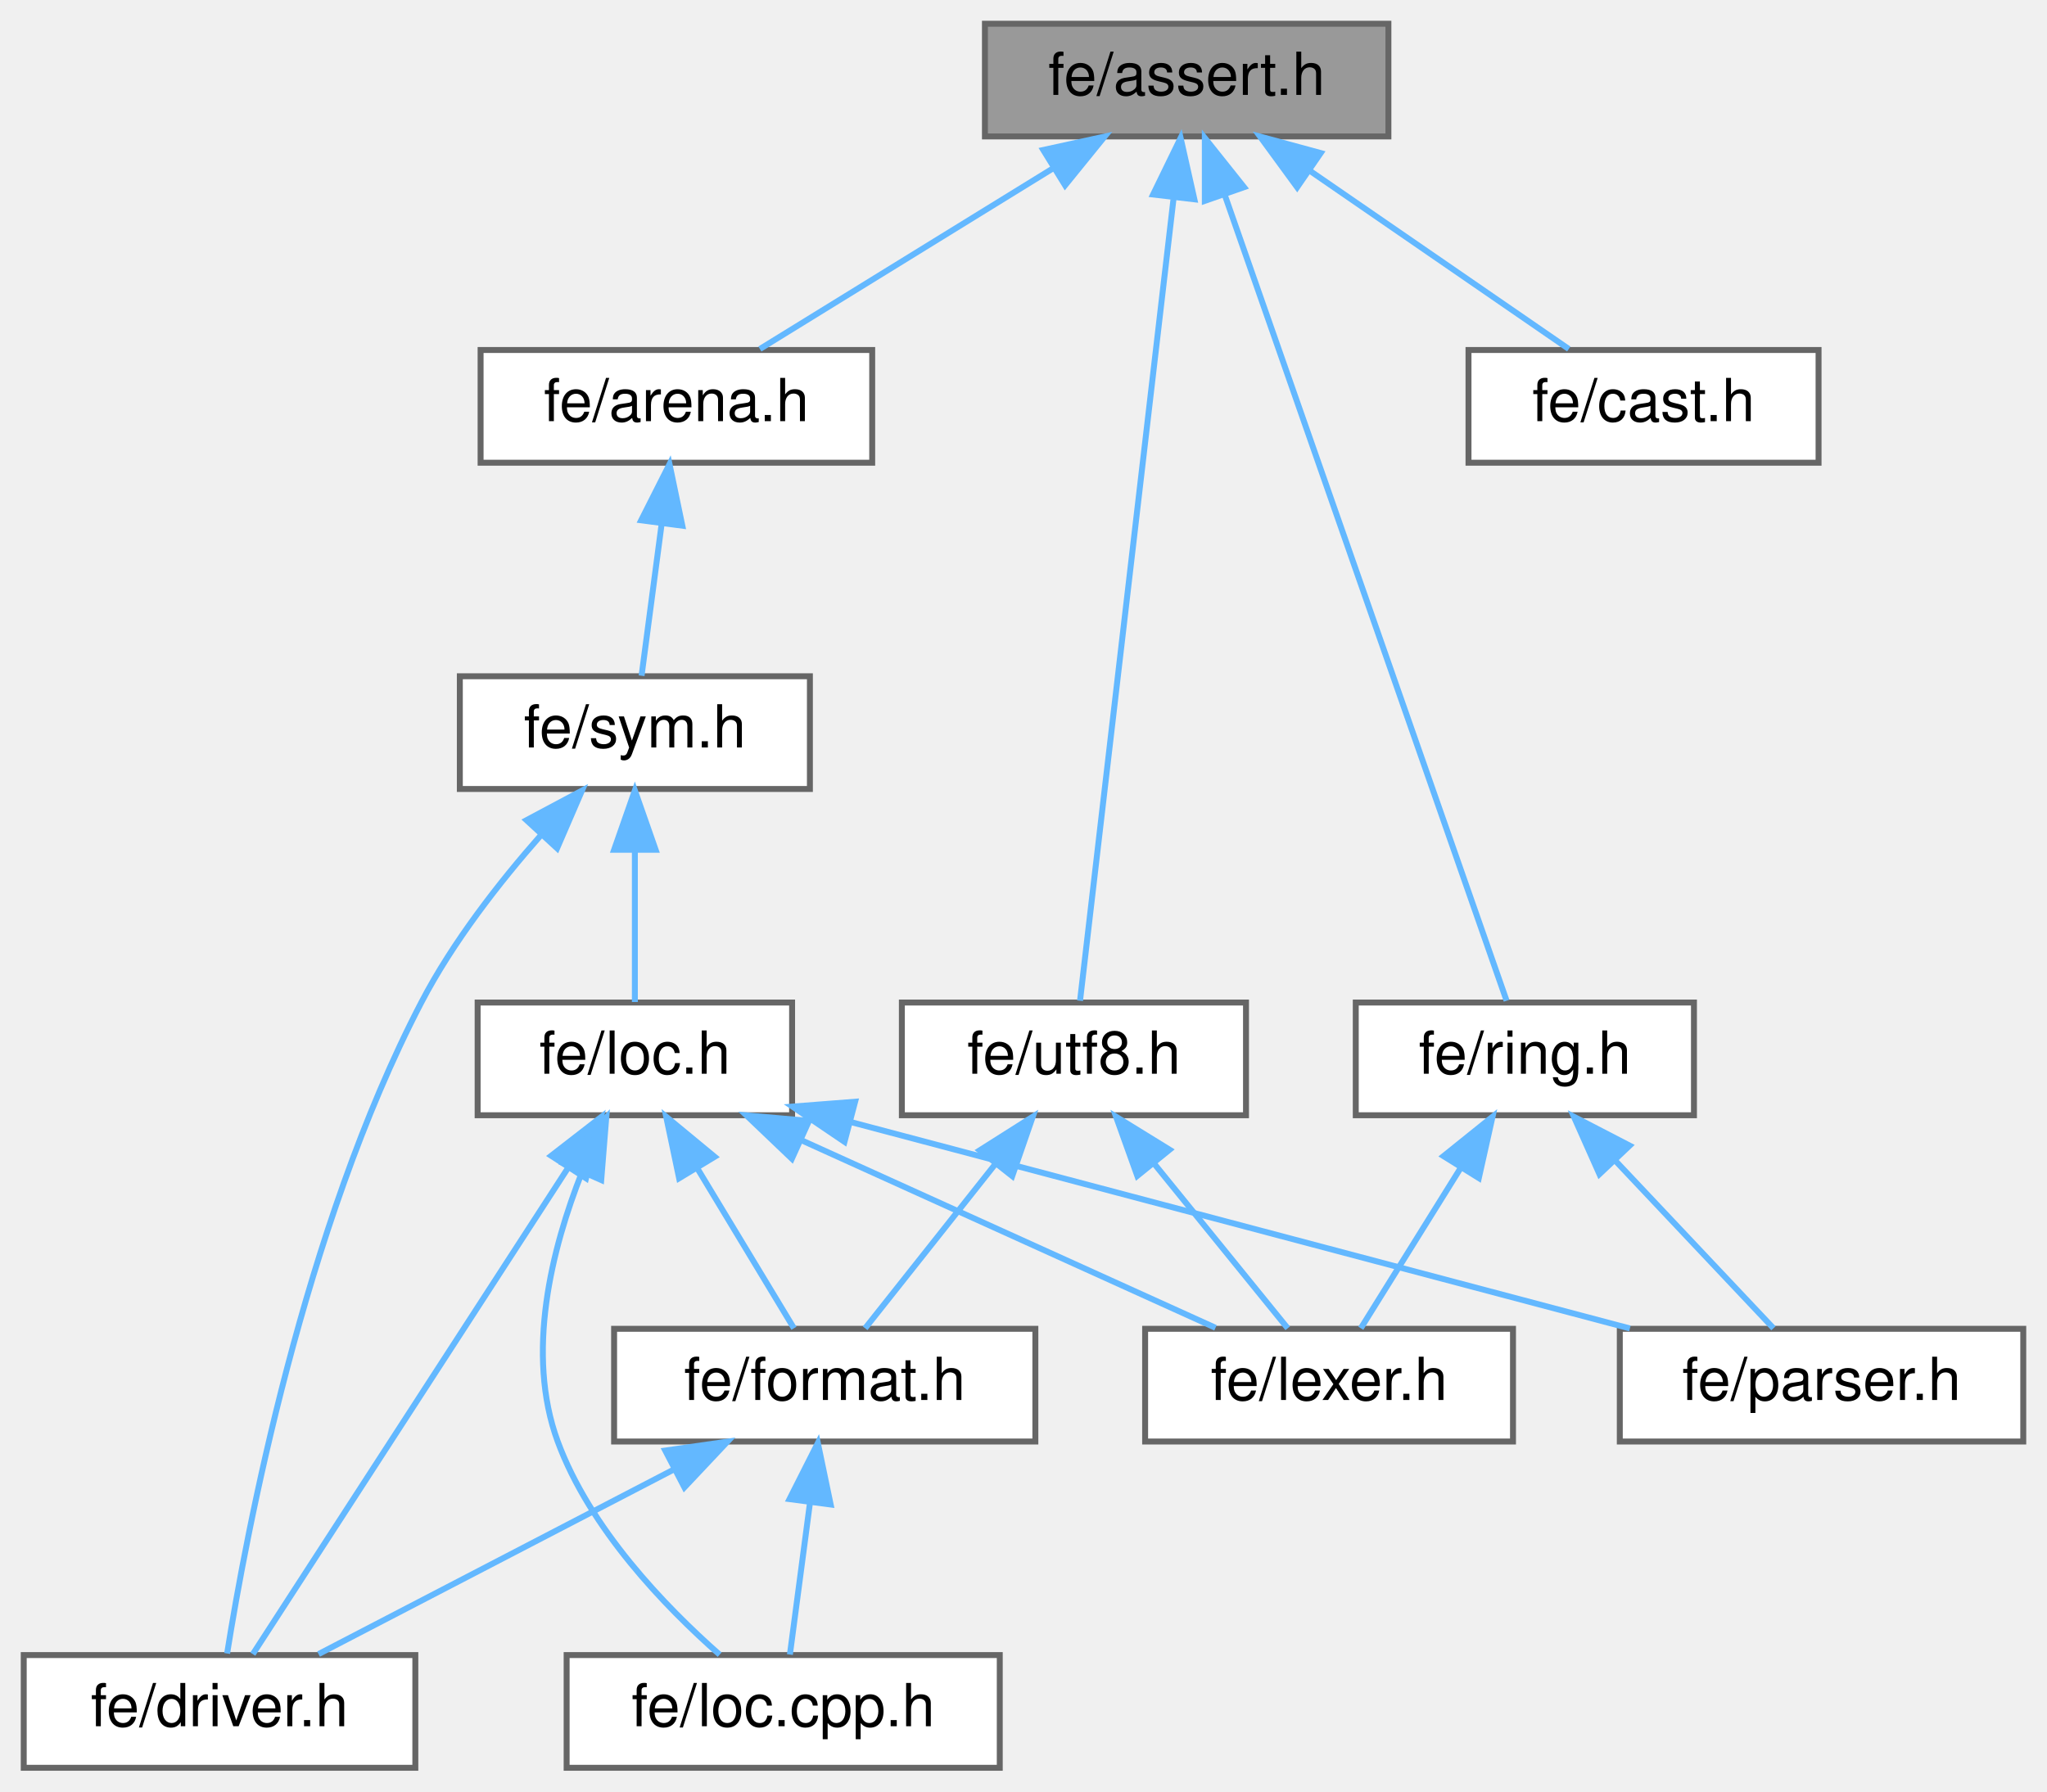
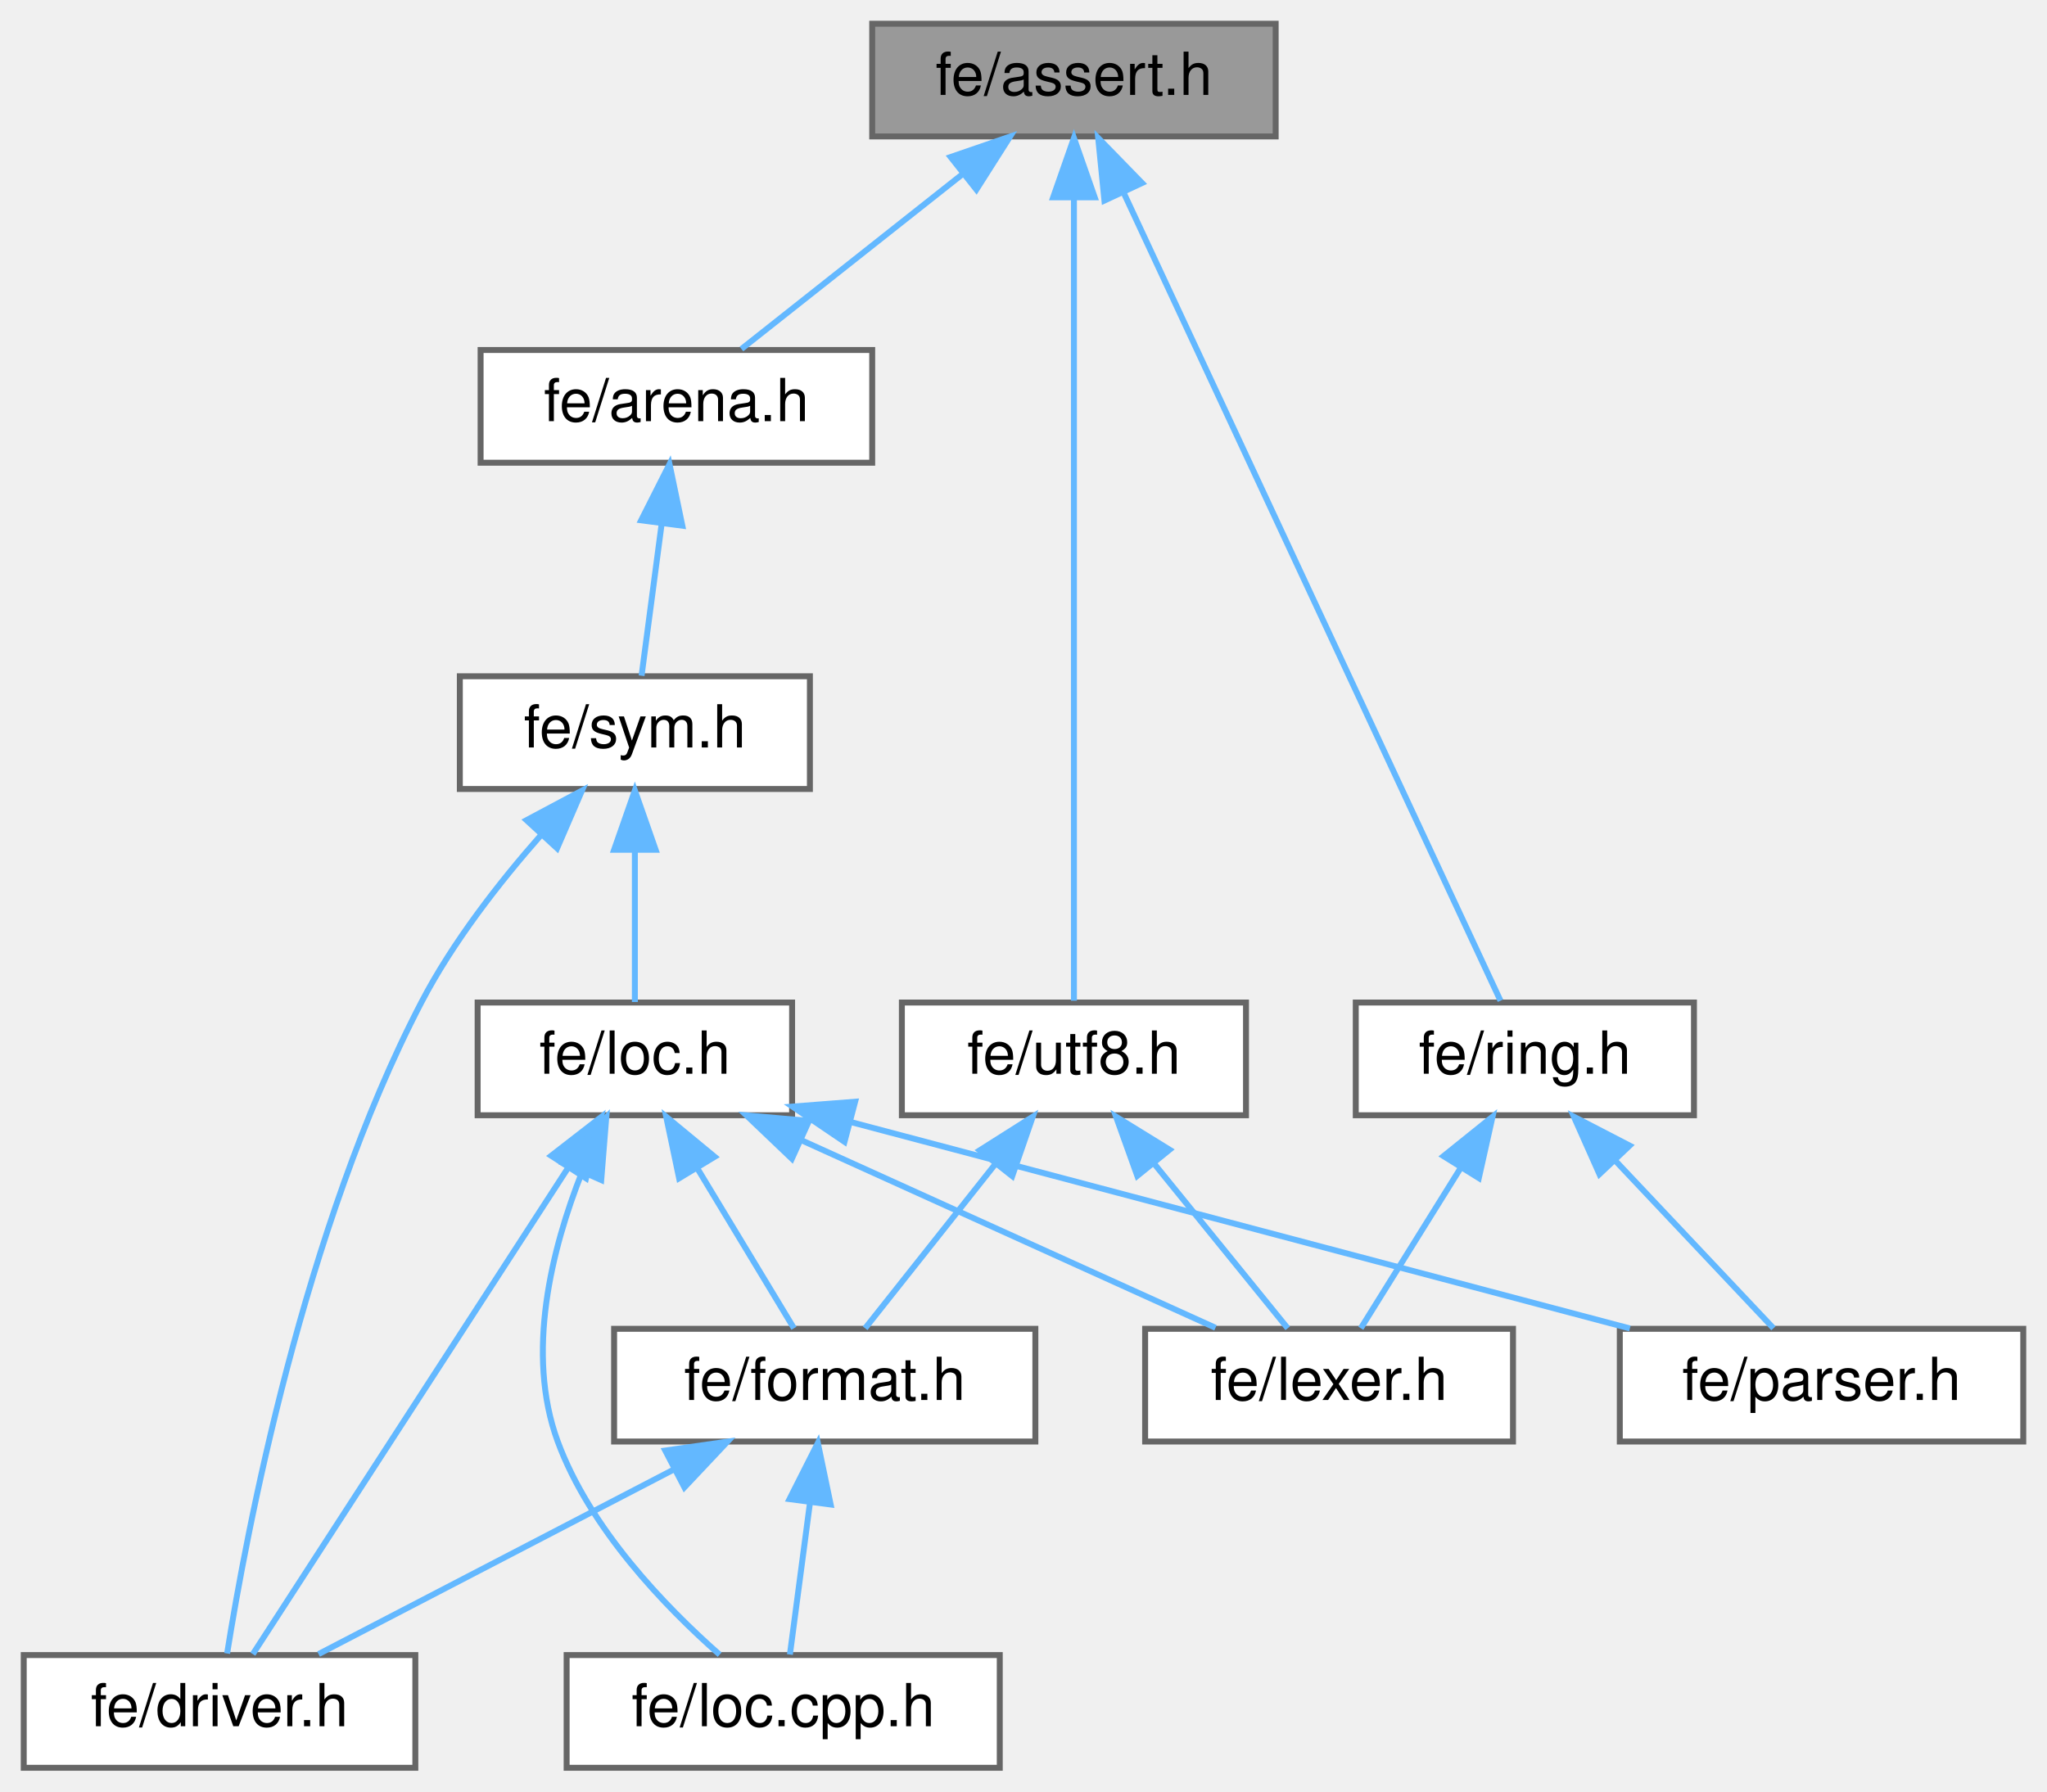
<svg xmlns="http://www.w3.org/2000/svg" xmlns:xlink="http://www.w3.org/1999/xlink" width="345pt" height="302pt" viewBox="0.00 0.00 345.00 302.00">
  <g id="graph0" class="graph" transform="scale(1 1) rotate(0) translate(4 298)">
    <g id="Node000001" class="node">
      <g id="a_Node000001">
        <a xlink:title=" ">
-           <polygon fill="#999999" stroke="#666666" points="230,-294 162,-294 162,-275 230,-275 230,-294" />
-           <text text-anchor="middle" x="196" y="-282" font-family="Helvetica,sans-Serif" font-size="10.00">fe/assert.h</text>
+           <polygon fill="#999999" stroke="#666666" points="211,-294 143,-294 143,-275 211,-275 211,-294" />
+           <text text-anchor="middle" x="177" y="-282" font-family="Helvetica,sans-Serif" font-size="10.00">fe/assert.h</text>
        </a>
      </g>
    </g>
    <g id="Node000002" class="node">
      <g id="a_Node000002">
        <a xlink:href="arena_8h.html" target="_top" xlink:title=" ">
          <polygon fill="white" stroke="#666666" points="143,-239 77,-239 77,-220 143,-220 143,-239" />
          <text text-anchor="middle" x="110" y="-227" font-family="Helvetica,sans-Serif" font-size="10.00">fe/arena.h</text>
        </a>
      </g>
    </g>
    <g id="edge1_Node000001_Node000002" class="edge">
      <g id="a_edge1_Node000001_Node000002">
        <a xlink:title=" ">
-           <path fill="none" stroke="#63b8ff" d="M173.6,-269.7C157.93,-260.04 137.49,-247.44 124.07,-239.17" />
-           <polygon fill="#63b8ff" stroke="#63b8ff" points="171.83,-272.72 182.18,-274.98 175.51,-266.76 171.83,-272.72" />
+           <path fill="none" stroke="#63b8ff" d="M158.17,-268.6C146.16,-259.11 131.03,-247.13 120.96,-239.17" />
+           <polygon fill="#63b8ff" stroke="#63b8ff" points="156.22,-271.53 166.24,-274.98 160.56,-266.04 156.22,-271.53" />
        </a>
      </g>
    </g>
    <g id="Node000010" class="node">
      <g id="a_Node000010">
-         <a xlink:href="cast_8h.html" target="_top" xlink:title=" ">
-           <polygon fill="white" stroke="#666666" points="302.5,-239 243.5,-239 243.5,-220 302.5,-220 302.5,-239" />
-           <text text-anchor="middle" x="273" y="-227" font-family="Helvetica,sans-Serif" font-size="10.00">fe/cast.h</text>
-         </a>
-       </g>
-     </g>
-     <g id="edge12_Node000001_Node000010" class="edge">
-       <g id="a_edge12_Node000001_Node000010">
-         <a xlink:title=" ">
-           <path fill="none" stroke="#63b8ff" d="M216.85,-269.15C230.76,-259.57 248.61,-247.29 260.4,-239.17" />
-           <polygon fill="#63b8ff" stroke="#63b8ff" points="214.62,-266.43 208.37,-274.98 218.59,-272.2 214.62,-266.43" />
-         </a>
-       </g>
-     </g>
-     <g id="Node000011" class="node">
-       <g id="a_Node000011">
        <a xlink:href="ring_8h.html" target="_top" xlink:title=" ">
          <polygon fill="white" stroke="#666666" points="281.5,-129 224.5,-129 224.5,-110 281.5,-110 281.5,-129" />
          <text text-anchor="middle" x="253" y="-117" font-family="Helvetica,sans-Serif" font-size="10.00">fe/ring.h</text>
        </a>
      </g>
    </g>
-     <g id="edge13_Node000001_Node000011" class="edge">
-       <g id="a_edge13_Node000001_Node000011">
-         <a xlink:title=" ">
-           <path fill="none" stroke="#63b8ff" d="M202.37,-265.28C214.6,-230.32 240.93,-155.01 249.92,-129.31" />
-           <polygon fill="#63b8ff" stroke="#63b8ff" points="199.06,-264.14 199.06,-274.74 205.67,-266.45 199.06,-264.14" />
-         </a>
-       </g>
-     </g>
-     <g id="Node000012" class="node">
-       <g id="a_Node000012">
+     <g id="edge12_Node000001_Node000010" class="edge">
+       <g id="a_edge12_Node000001_Node000010">
+         <a xlink:title=" ">
+           <path fill="none" stroke="#63b8ff" d="M185.49,-265.28C201.79,-230.32 236.91,-155.01 248.89,-129.31" />
+           <polygon fill="#63b8ff" stroke="#63b8ff" points="182.14,-264.19 181.09,-274.74 188.48,-267.15 182.14,-264.19" />
+         </a>
+       </g>
+     </g>
+     <g id="Node000011" class="node">
+       <g id="a_Node000011">
        <a xlink:href="utf8_8h.html" target="_top" xlink:title=" ">
          <polygon fill="white" stroke="#666666" points="206,-129 148,-129 148,-110 206,-110 206,-129" />
          <text text-anchor="middle" x="177" y="-117" font-family="Helvetica,sans-Serif" font-size="10.00">fe/utf8.h</text>
        </a>
      </g>
    </g>
-     <g id="edge16_Node000001_Node000012" class="edge">
-       <g id="a_edge16_Node000001_Node000012">
-         <a xlink:title=" ">
-           <path fill="none" stroke="#63b8ff" d="M193.77,-264.37C189.65,-229.03 181,-154.79 178.03,-129.31" />
-           <polygon fill="#63b8ff" stroke="#63b8ff" points="190.34,-265.21 194.98,-274.74 197.3,-264.4 190.34,-265.21" />
+     <g id="edge15_Node000001_Node000011" class="edge">
+       <g id="a_edge15_Node000001_Node000011">
+         <a xlink:title=" ">
+           <path fill="none" stroke="#63b8ff" d="M177,-264.37C177,-229.03 177,-154.79 177,-129.31" />
+           <polygon fill="#63b8ff" stroke="#63b8ff" points="173.5,-264.74 177,-274.74 180.5,-264.74 173.5,-264.74" />
        </a>
      </g>
    </g>
    <g id="Node000003" class="node">
      <g id="a_Node000003">
        <a xlink:href="sym_8h.html" target="_top" xlink:title=" ">
          <polygon fill="white" stroke="#666666" points="132.5,-184 73.5,-184 73.5,-165 132.5,-165 132.5,-184" />
          <text text-anchor="middle" x="103" y="-172" font-family="Helvetica,sans-Serif" font-size="10.00">fe/sym.h</text>
        </a>
      </g>
    </g>
    <g id="edge2_Node000002_Node000003" class="edge">
      <g id="a_edge2_Node000002_Node000003">
        <a xlink:title=" ">
          <path fill="none" stroke="#63b8ff" d="M107.51,-209.66C106.36,-200.93 105.05,-190.99 104.13,-184.09" />
          <polygon fill="#63b8ff" stroke="#63b8ff" points="104.06,-210.29 108.84,-219.75 111,-209.38 104.06,-210.29" />
        </a>
      </g>
    </g>
    <g id="Node000004" class="node">
      <g id="a_Node000004">
        <a xlink:href="driver_8h.html" target="_top" xlink:title=" ">
          <polygon fill="white" stroke="#666666" points="66,-19 0,-19 0,0 66,0 66,-19" />
          <text text-anchor="middle" x="33" y="-7" font-family="Helvetica,sans-Serif" font-size="10.00">fe/driver.h</text>
        </a>
      </g>
    </g>
    <g id="edge3_Node000003_Node000004" class="edge">
      <g id="a_edge3_Node000003_Node000004">
        <a xlink:title=" ">
          <path fill="none" stroke="#63b8ff" d="M87.21,-157.26C80.18,-149.28 72.31,-139.21 67,-129 47.14,-90.84 37.51,-39.55 34.28,-19.27" />
          <polygon fill="#63b8ff" stroke="#63b8ff" points="84.74,-159.74 94.09,-164.73 89.89,-155 84.74,-159.74" />
        </a>
      </g>
    </g>
    <g id="Node000005" class="node">
      <g id="a_Node000005">
        <a xlink:href="loc_8h.html" target="_top" xlink:title=" ">
          <polygon fill="white" stroke="#666666" points="129.5,-129 76.5,-129 76.5,-110 129.5,-110 129.5,-129" />
          <text text-anchor="middle" x="103" y="-117" font-family="Helvetica,sans-Serif" font-size="10.00">fe/loc.h</text>
        </a>
      </g>
    </g>
    <g id="edge4_Node000003_Node000005" class="edge">
      <g id="a_edge4_Node000003_Node000005">
        <a xlink:title=" ">
          <path fill="none" stroke="#63b8ff" d="M103,-154.66C103,-145.93 103,-135.99 103,-129.09" />
          <polygon fill="#63b8ff" stroke="#63b8ff" points="99.5,-154.75 103,-164.75 106.5,-154.75 99.5,-154.75" />
        </a>
      </g>
    </g>
    <g id="edge5_Node000005_Node000004" class="edge">
      <g id="a_edge5_Node000005_Node000004">
        <a xlink:title=" ">
          <path fill="none" stroke="#63b8ff" d="M91.7,-101.07C76.52,-77.64 50.11,-36.89 38.61,-19.16" />
          <polygon fill="#63b8ff" stroke="#63b8ff" points="88.9,-103.17 97.27,-109.66 94.77,-99.37 88.9,-103.17" />
        </a>
      </g>
    </g>
    <g id="Node000006" class="node">
      <g id="a_Node000006">
        <a xlink:href="format_8h.html" target="_top" xlink:title=" ">
          <polygon fill="white" stroke="#666666" points="170.5,-74 99.5,-74 99.5,-55 170.5,-55 170.5,-74" />
          <text text-anchor="middle" x="135" y="-62" font-family="Helvetica,sans-Serif" font-size="10.00">fe/format.h</text>
        </a>
      </g>
    </g>
    <g id="edge6_Node000005_Node000006" class="edge">
      <g id="a_edge6_Node000005_Node000006">
        <a xlink:title=" ">
          <path fill="none" stroke="#63b8ff" d="M113.5,-101.1C118.97,-92.04 125.42,-81.37 129.81,-74.09" />
          <polygon fill="#63b8ff" stroke="#63b8ff" points="110.46,-99.38 108.28,-109.75 116.45,-103 110.46,-99.38" />
        </a>
      </g>
    </g>
    <g id="Node000007" class="node">
      <g id="a_Node000007">
        <a xlink:href="loc_8cpp_8h.html" target="_top" xlink:title=" ">
          <polygon fill="white" stroke="#666666" points="164.5,-19 91.5,-19 91.5,0 164.5,0 164.5,-19" />
          <text text-anchor="middle" x="128" y="-7" font-family="Helvetica,sans-Serif" font-size="10.00">fe/loc.cpp.h</text>
        </a>
      </g>
    </g>
    <g id="edge10_Node000005_Node000007" class="edge">
      <g id="a_edge10_Node000005_Node000007">
        <a xlink:title=" ">
          <path fill="none" stroke="#63b8ff" d="M94.1,-100.43C88.98,-87.5 84.53,-69.83 90,-55 95.41,-40.32 108.07,-27.2 117.29,-19.07" />
          <polygon fill="#63b8ff" stroke="#63b8ff" points="90.93,-101.92 98.18,-109.64 97.33,-99.08 90.93,-101.92" />
        </a>
      </g>
    </g>
    <g id="Node000008" class="node">
      <g id="a_Node000008">
        <a xlink:href="lexer_8h.html" target="_top" xlink:title=" ">
          <polygon fill="white" stroke="#666666" points="251,-74 189,-74 189,-55 251,-55 251,-74" />
          <text text-anchor="middle" x="220" y="-62" font-family="Helvetica,sans-Serif" font-size="10.00">fe/lexer.h</text>
        </a>
      </g>
    </g>
    <g id="edge9_Node000005_Node000008" class="edge">
      <g id="a_edge9_Node000005_Node000008">
        <a xlink:title=" ">
          <path fill="none" stroke="#63b8ff" d="M131.11,-105.77C152.69,-95.99 181.91,-82.75 200.86,-74.17" />
          <polygon fill="#63b8ff" stroke="#63b8ff" points="129.46,-102.67 121.8,-109.98 132.35,-109.05 129.46,-102.67" />
        </a>
      </g>
    </g>
    <g id="Node000009" class="node">
      <g id="a_Node000009">
        <a xlink:href="parser_8h.html" target="_top" xlink:title=" ">
          <polygon fill="white" stroke="#666666" points="337,-74 269,-74 269,-55 337,-55 337,-74" />
          <text text-anchor="middle" x="303" y="-62" font-family="Helvetica,sans-Serif" font-size="10.00">fe/parser.h</text>
        </a>
      </g>
    </g>
    <g id="edge11_Node000005_Node000009" class="edge">
      <g id="a_edge11_Node000005_Node000009">
        <a xlink:title=" ">
          <path fill="none" stroke="#63b8ff" d="M139.56,-108.81C177.06,-98.87 234.83,-83.56 270.7,-74.06" />
          <polygon fill="#63b8ff" stroke="#63b8ff" points="138.33,-105.52 129.56,-111.46 140.12,-112.28 138.33,-105.52" />
        </a>
      </g>
    </g>
    <g id="edge7_Node000006_Node000004" class="edge">
      <g id="a_edge7_Node000006_Node000004">
        <a xlink:title=" ">
          <path fill="none" stroke="#63b8ff" d="M109.73,-50.37C90.99,-40.63 65.98,-27.64 49.69,-19.17" />
          <polygon fill="#63b8ff" stroke="#63b8ff" points="108.12,-53.48 118.61,-54.98 111.35,-47.27 108.12,-53.48" />
        </a>
      </g>
    </g>
    <g id="edge8_Node000006_Node000007" class="edge">
      <g id="a_edge8_Node000006_Node000007">
        <a xlink:title=" ">
          <path fill="none" stroke="#63b8ff" d="M132.51,-44.66C131.36,-35.93 130.05,-25.99 129.13,-19.09" />
          <polygon fill="#63b8ff" stroke="#63b8ff" points="129.06,-45.29 133.84,-54.75 136,-44.38 129.06,-45.29" />
        </a>
      </g>
    </g>
-     <g id="edge14_Node000011_Node000008" class="edge">
-       <g id="a_edge14_Node000011_Node000008">
+     <g id="edge13_Node000010_Node000008" class="edge">
+       <g id="a_edge13_Node000010_Node000008">
        <a xlink:title=" ">
          <path fill="none" stroke="#63b8ff" d="M242.17,-101.1C236.53,-92.04 229.88,-81.37 225.35,-74.09" />
          <polygon fill="#63b8ff" stroke="#63b8ff" points="239.29,-103.11 247.55,-109.75 245.24,-99.41 239.29,-103.11" />
        </a>
      </g>
    </g>
-     <g id="edge15_Node000011_Node000009" class="edge">
-       <g id="a_edge15_Node000011_Node000009">
+     <g id="edge14_Node000010_Node000009" class="edge">
+       <g id="a_edge14_Node000010_Node000009">
        <a xlink:title=" ">
          <path fill="none" stroke="#63b8ff" d="M268.34,-102.24C277.1,-92.95 287.74,-81.68 294.9,-74.09" />
          <polygon fill="#63b8ff" stroke="#63b8ff" points="265.57,-100.07 261.26,-109.75 270.66,-104.88 265.57,-100.07" />
        </a>
      </g>
    </g>
-     <g id="edge17_Node000012_Node000006" class="edge">
-       <g id="a_edge17_Node000012_Node000006">
+     <g id="edge16_Node000011_Node000006" class="edge">
+       <g id="a_edge16_Node000011_Node000006">
        <a xlink:title=" ">
          <path fill="none" stroke="#63b8ff" d="M163.67,-101.67C156.39,-92.5 147.7,-81.52 141.81,-74.09" />
          <polygon fill="#63b8ff" stroke="#63b8ff" points="161.11,-104.08 170.06,-109.75 166.6,-99.74 161.11,-104.08" />
        </a>
      </g>
    </g>
-     <g id="edge18_Node000012_Node000008" class="edge">
-       <g id="a_edge18_Node000012_Node000008">
+     <g id="edge17_Node000011_Node000008" class="edge">
+       <g id="a_edge17_Node000011_Node000008">
        <a xlink:title=" ">
          <path fill="none" stroke="#63b8ff" d="M190.42,-101.96C197.91,-92.72 206.94,-81.6 213.03,-74.09" />
          <polygon fill="#63b8ff" stroke="#63b8ff" points="187.68,-99.78 184.1,-109.75 193.12,-104.19 187.68,-99.78" />
        </a>
      </g>
    </g>
  </g>
</svg>
